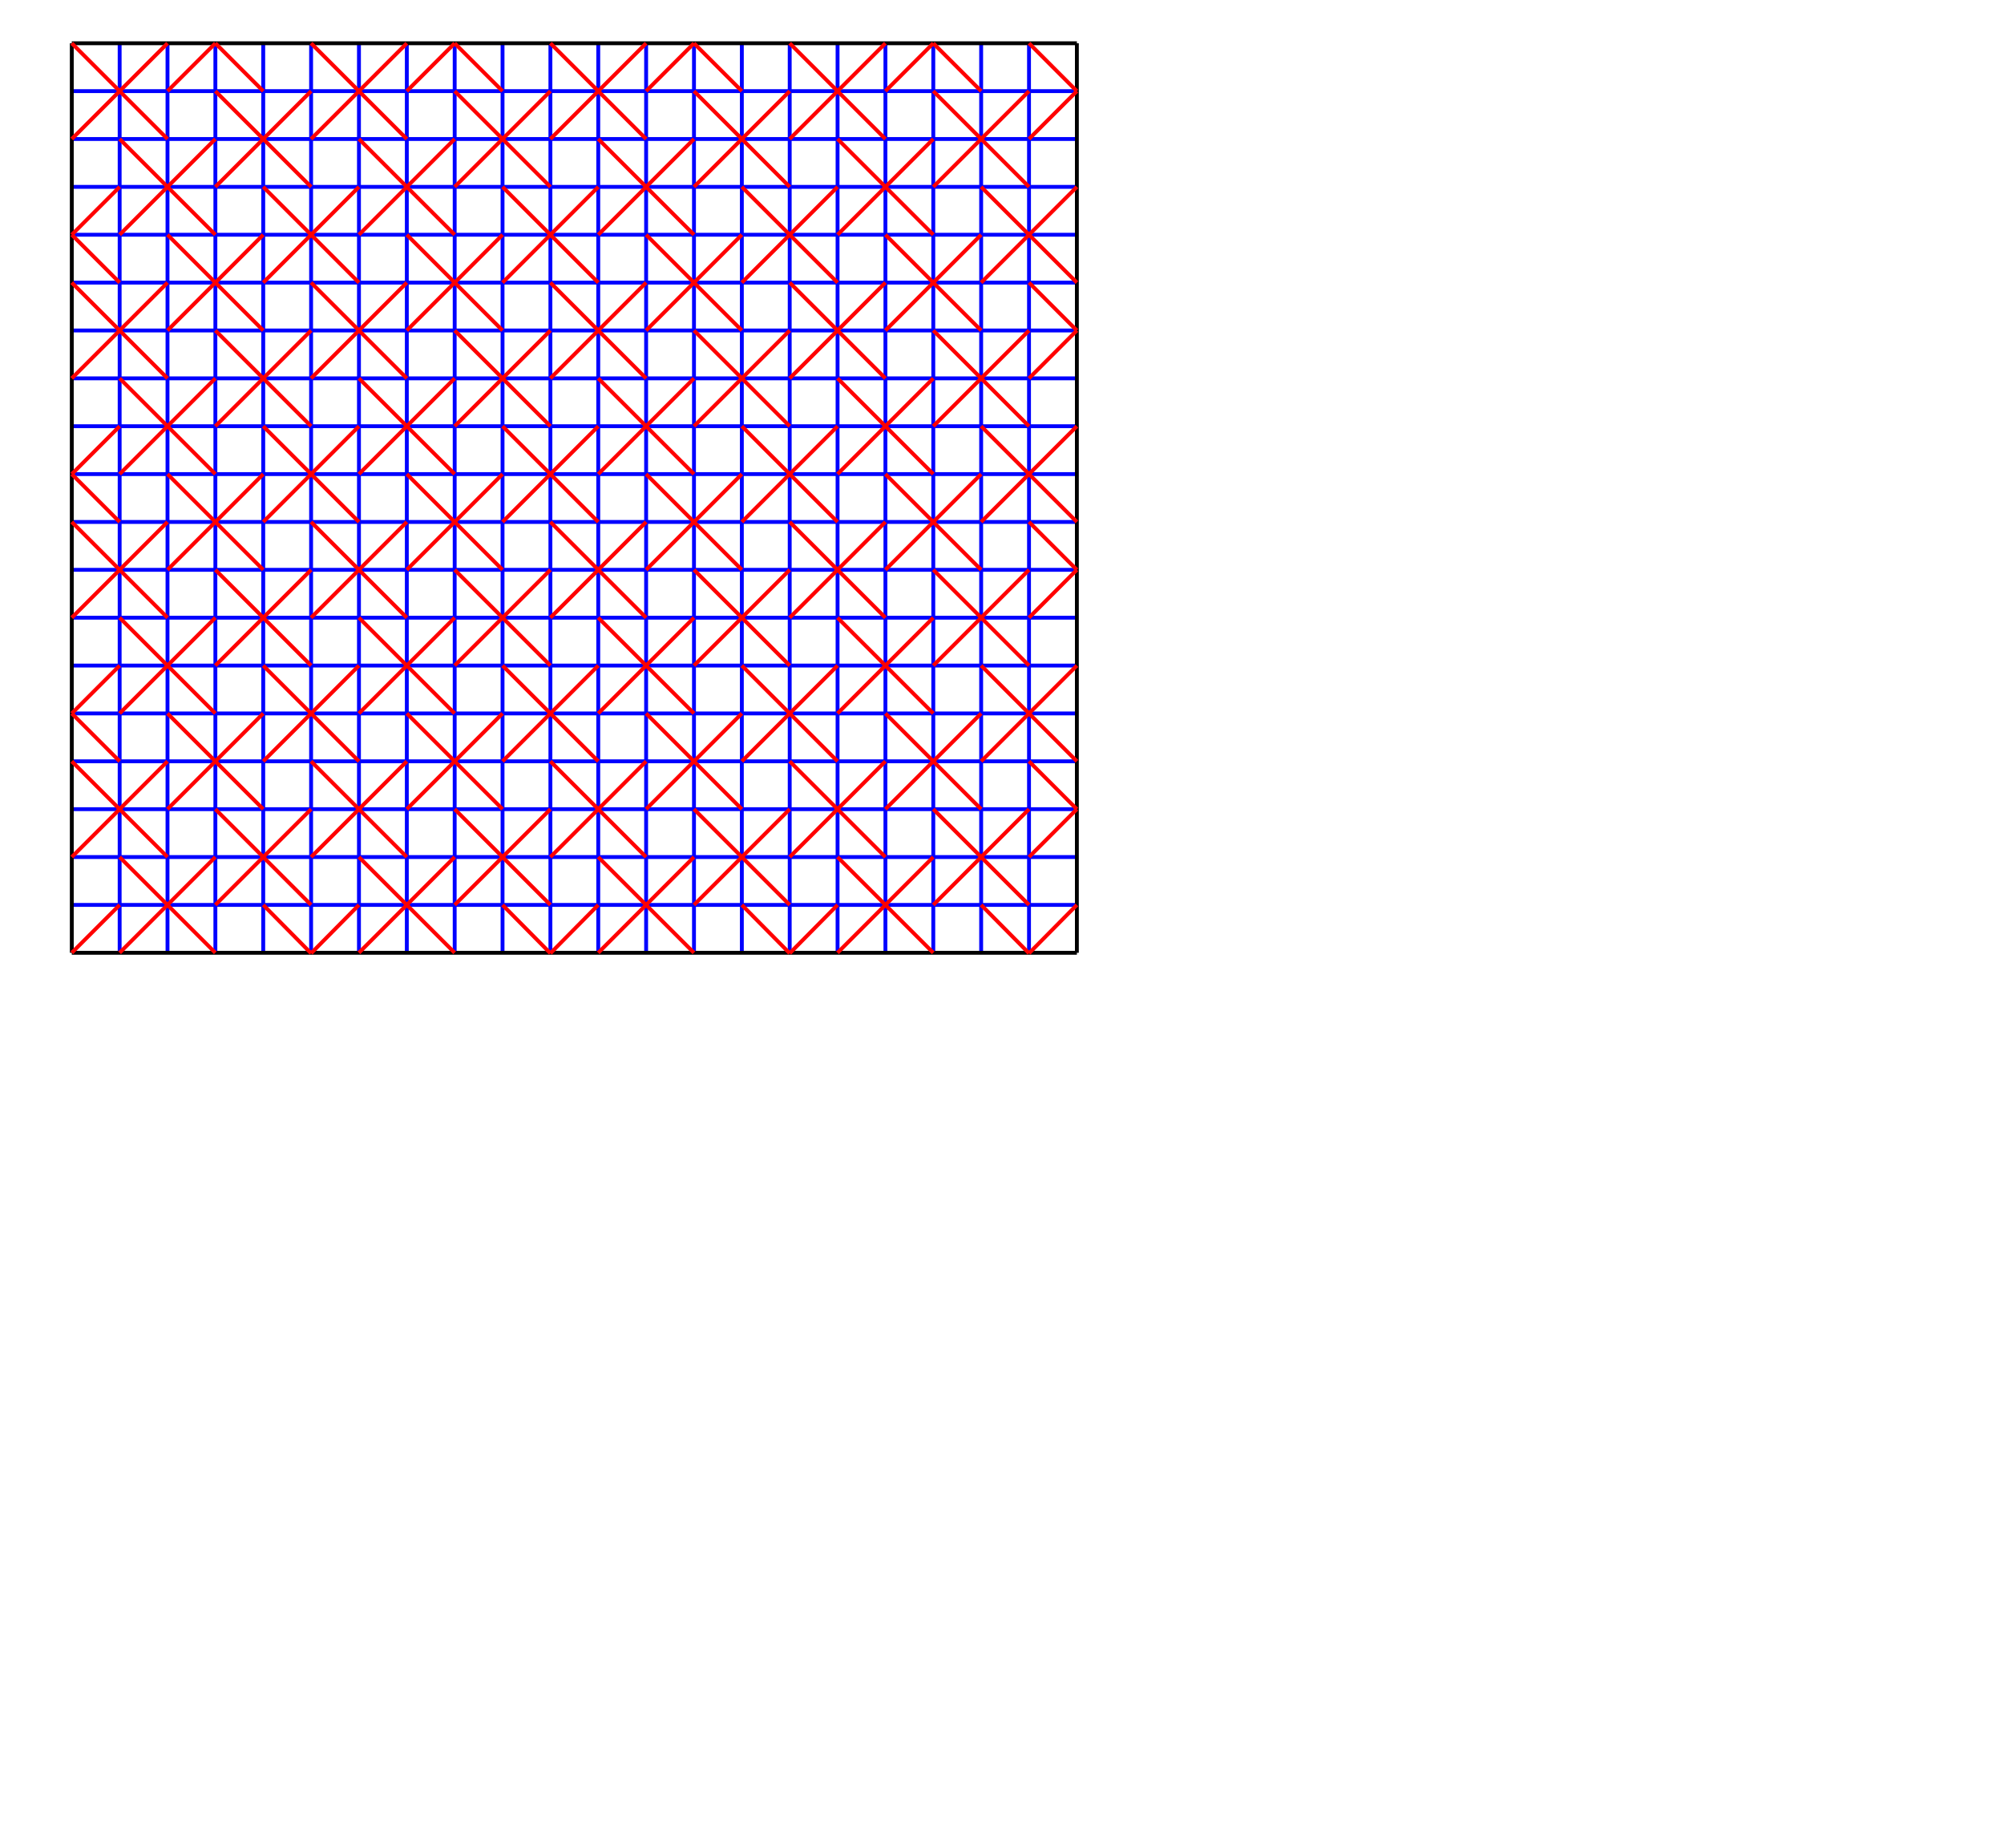
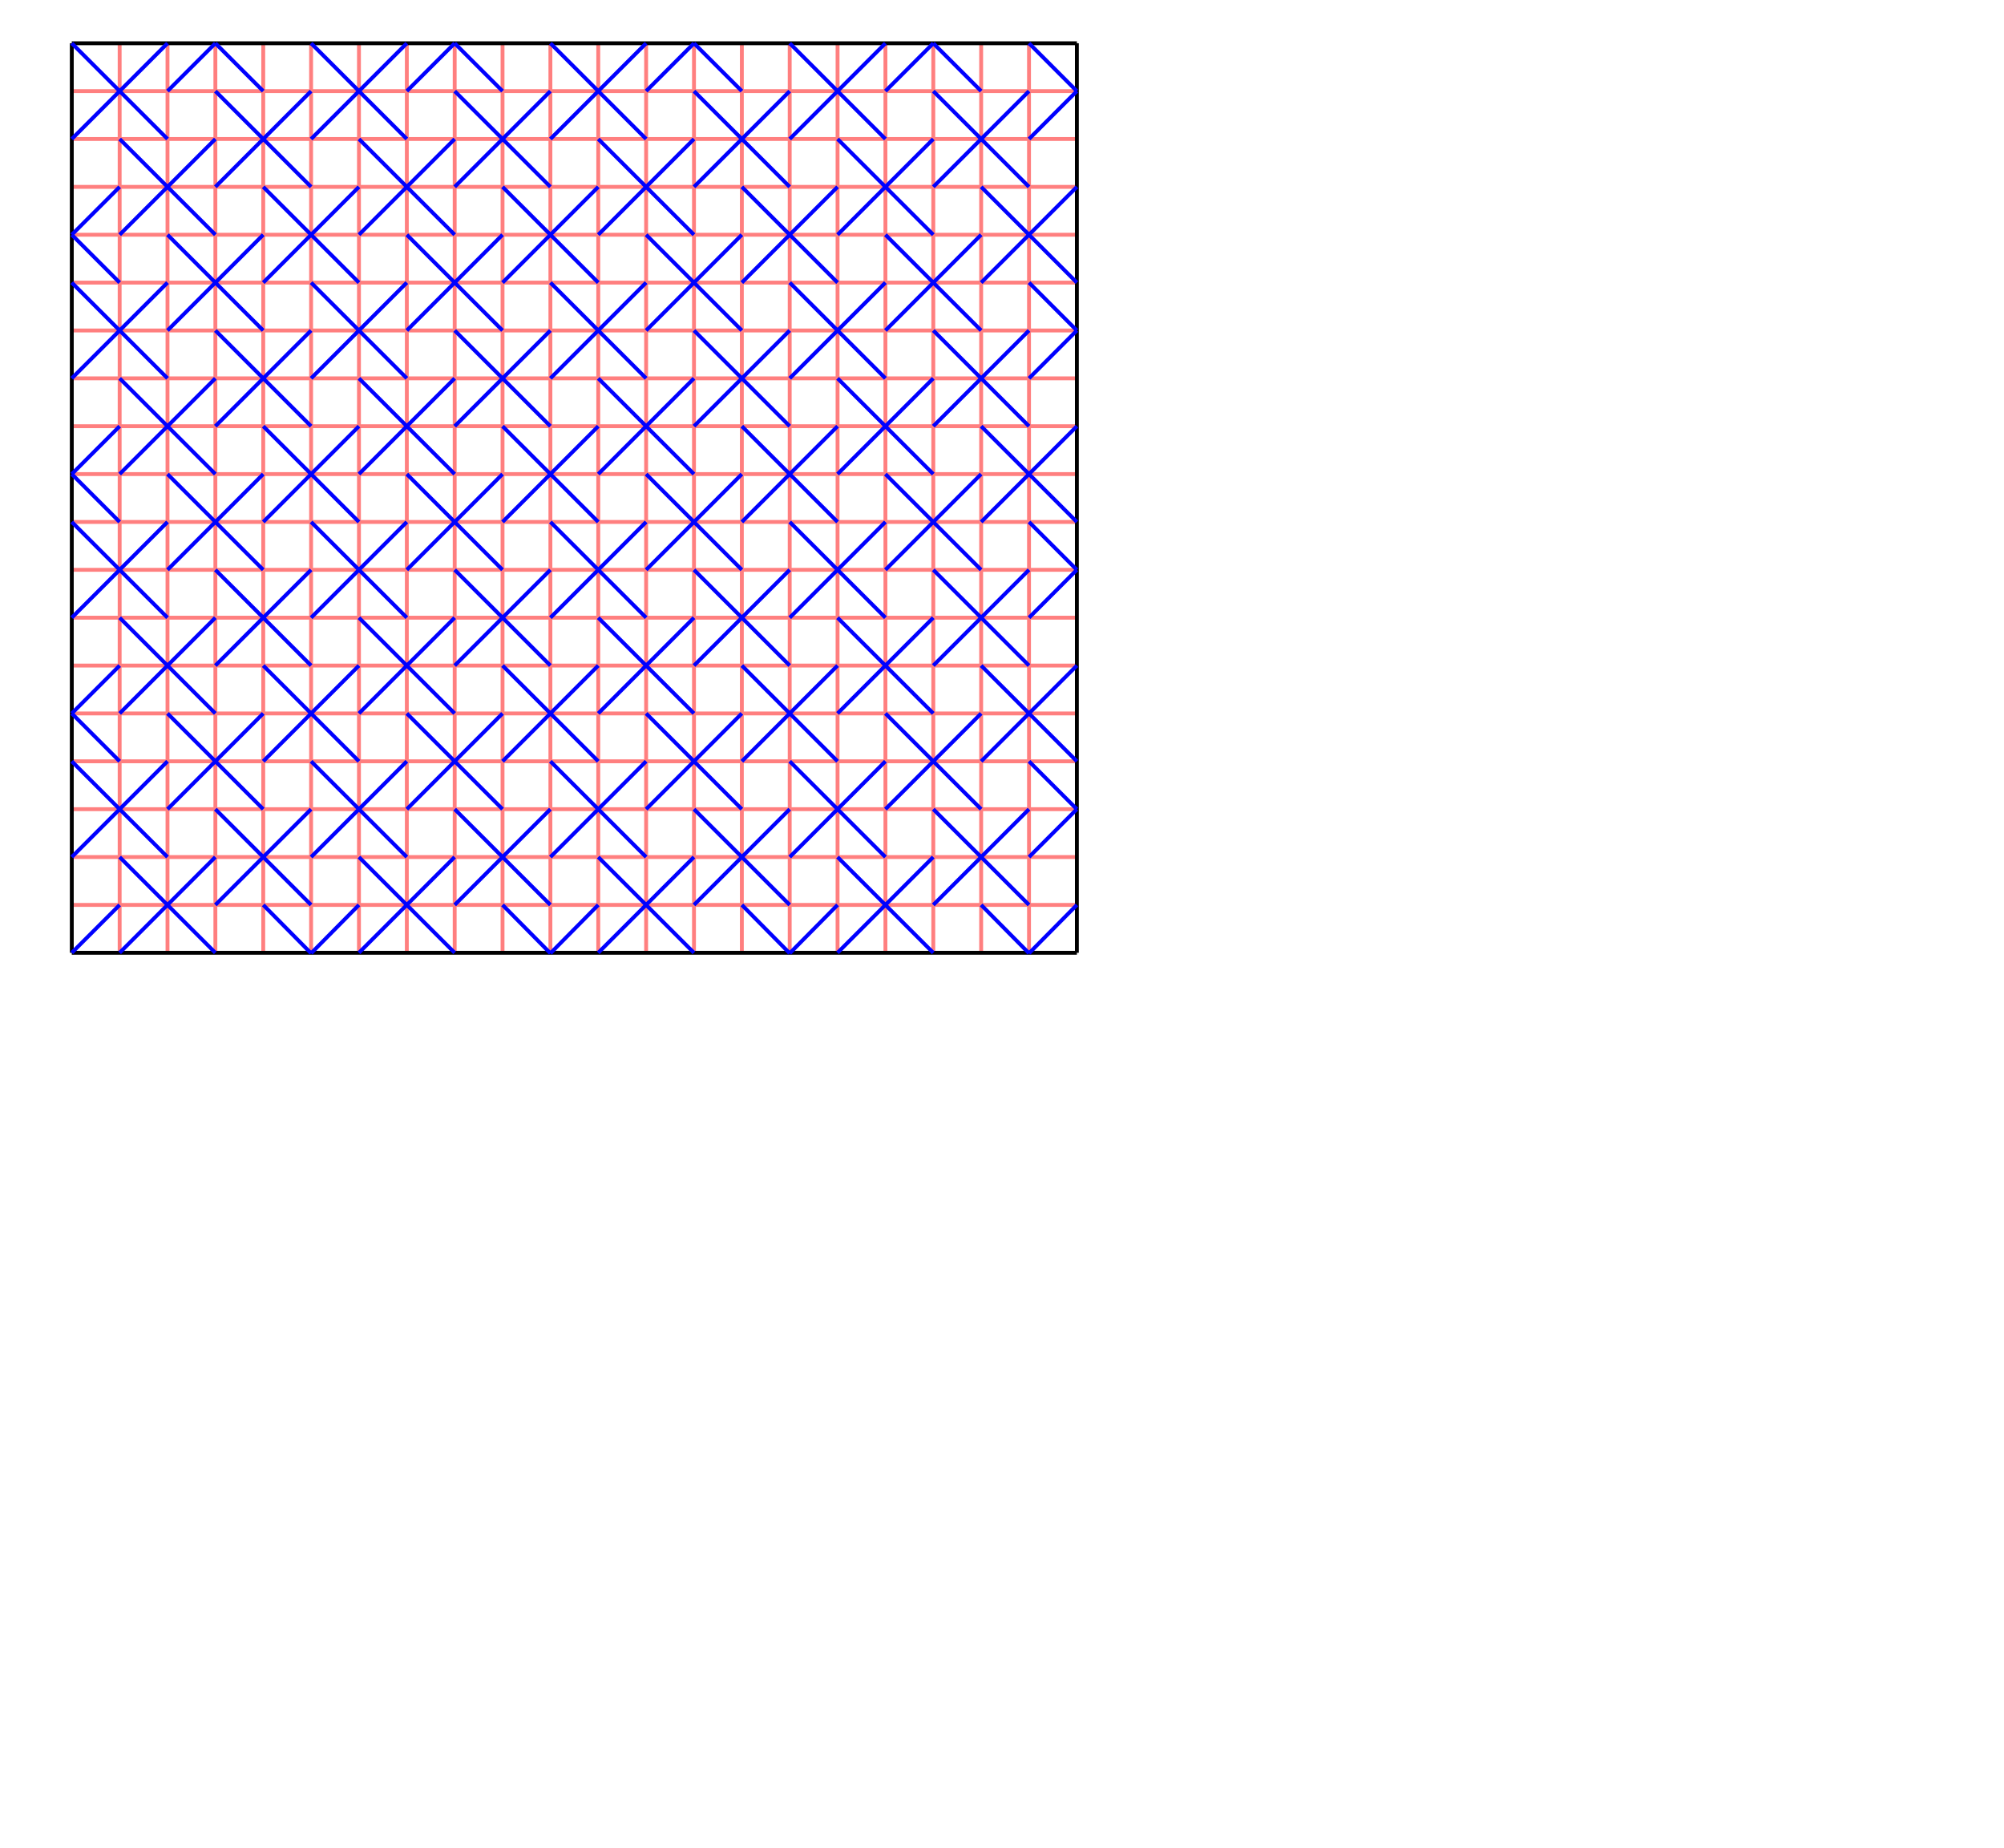
<svg xmlns="http://www.w3.org/2000/svg" version="1.1" id="Layer_1" x="0px" y="0px" width="2261.271px" height="2084px" viewBox="0 0 2261.271 2084" enable-background="new 0 0 2261.271 2084" xml:space="preserve">
-   <path fill="none" stroke="#0000FF" stroke-width="4.357" stroke-miterlimit="10" d="M135.014,48.805v1026.698 M189.019,48.805  v1026.698 M243.024,48.805v1026.698 M297.03,48.805v1026.698 M351.035,48.805v1026.698 M405.041,48.805v1026.698 M459.046,48.805  v1026.698 M513.051,48.805v1026.698 M567.057,48.805v1026.698 M621.062,48.805v1026.698 M675.066,48.805v1026.698 M729.073,48.805  v1026.698 M783.078,48.805v1026.698 M837.083,48.805v1026.698 M891.089,48.805v1026.698 M945.094,48.805v1026.698 M999.1,48.805  v1026.698 M1053.105,48.805v1026.698 M1107.111,48.805v1026.698 M1161.117,48.805v1026.698 M81.008,1020.908h1134.084   M81.008,966.902h1134.084 M81.008,912.896h1134.084 M81.008,858.893h1134.084 M81.008,804.887h1134.084 M81.008,750.881h1134.084   M81.008,696.875h1134.084 M81.008,642.869h1134.084 M81.008,588.863h1134.084 M81.008,534.857h1134.084 M81.008,480.852h1134.084   M81.008,426.846h1134.084 M81.008,372.84h1134.084 M81.008,318.834h1134.084 M81.008,264.828h1134.084 M81.008,210.822h1134.084   M81.008,156.816h1134.084 M81.008,102.811h1134.084" />
+   <path opacity="0.5" fill="none" stroke="#FF0000" stroke-width="4.357" stroke-miterlimit="10" d="M135.014,48.805v1026.698   M189.019,48.805v1026.698 M243.024,48.805v1026.698 M297.03,48.805v1026.698 M351.035,48.805v1026.698 M405.041,48.805v1026.698   M459.046,48.805v1026.698 M513.051,48.805v1026.698 M567.057,48.805v1026.698 M621.062,48.805v1026.698 M675.066,48.805v1026.698   M729.073,48.805v1026.698 M783.078,48.805v1026.698 M837.083,48.805v1026.698 M891.089,48.805v1026.698 M945.094,48.805v1026.698   M999.1,48.805v1026.698 M1053.105,48.805v1026.698 M1107.111,48.805v1026.698 M1161.117,48.805v1026.698 M81.008,1020.908h1134.084   M81.008,966.902h1134.084 M81.008,912.896h1134.084 M81.008,858.893h1134.084 M81.008,804.887h1134.084 M81.008,750.881h1134.084   M81.008,696.875h1134.084 M81.008,642.869h1134.084 M81.008,588.863h1134.084 M81.008,534.857h1134.084 M81.008,480.852h1134.084   M81.008,426.846h1134.084 M81.008,372.84h1134.084 M81.008,318.834h1134.084 M81.008,264.828h1134.084 M81.008,210.822h1134.084   M81.008,156.816h1134.084 M81.008,102.811h1134.084" />
  <path fill="none" stroke="#000000" stroke-width="4.357" stroke-miterlimit="10" d="M81.008,48.805v1026.111 M1215.121,48.805  v1026.111 M81.008,1074.916h1134.113 M81.008,48.805h1134.113" />
-   <path fill="none" stroke="#FF0000" stroke-width="4.357" stroke-miterlimit="10" d="M81.008,48.805l108.011,108.012   M81.008,156.816L189.019,48.805 M243.024,48.805l-54.005,54.006 M297.03,102.811l-54.005-54.006 M351.035,210.822L243.024,102.811   M351.035,102.811L243.024,210.822 M351.035,156.816L459.046,48.805 M351.035,48.805l108.011,108.012 M135.014,156.816  l108.011,108.012 M243.024,156.816l-108.01,108.012 M135.014,210.822l-54.006,54.006 M81.008,264.828l54.006,54.006   M189.019,264.828L297.03,372.84 M297.03,264.828L189.019,372.84 M297.03,210.822l108.011,108.012 M405.041,210.822L297.03,318.834   M405.041,156.816l108.011,108.012 M513.051,156.816l-108.01,108.012 M459.046,102.811l54.005-54.006 M567.057,102.811  l-54.005-54.006 M621.062,210.822L513.051,102.811 M621.062,102.811L513.051,210.822 M621.062,156.816L729.073,48.805   M621.062,48.805l108.011,108.012 M675.066,156.816l108.012,108.012 M783.078,156.816L675.066,264.828 M729.073,102.811  l54.005-54.006 M837.083,102.811l-54.005-54.006 M783.078,102.811l108.011,108.012 M891.089,102.811L783.078,210.822   M891.089,156.816L999.1,48.805 M891.089,48.805L999.1,156.816 M945.094,156.816l108.012,108.012 M1053.105,156.816L945.094,264.828   M999.1,102.811l54.006-54.006 M1107.109,102.811l-54.004-54.006 M1161.115,210.822l-108.01-108.012 M1161.115,102.811  l-108.01,108.012 M1161.115,156.816l53.977-54.005 M1215.092,102.811l-53.977-54.006 M243.01,534.857L134.999,426.846   M243.01,426.846L134.999,534.857 M513.037,534.857L405.026,426.846 M513.037,426.846L405.026,534.857 M783.062,534.857  L675.052,426.845 M783.062,426.846L675.052,534.857 M945.079,426.846l108.012,108.012 M1053.091,426.846L945.079,534.857   M134.984,696.875l108.011,108.012 M242.995,696.875L134.984,804.887 M405.011,696.875l108.011,108.012 M513.021,696.875  L405.011,804.887 M675.038,696.875l108.011,108.012 M783.049,696.875L675.038,804.887 M945.064,696.875l108.012,108.012   M1053.076,696.875L945.064,804.887 M134.97,966.904l108.011,108.012 M242.98,966.904l-108.01,108.012 M404.997,966.904  l108.011,108.012 M513.007,966.904l-108.011,108.012 M675.023,966.904l108.011,108.012 M783.034,966.904l-108.011,108.012   M945.05,966.904l108.013,108.012 M1053.062,966.904L945.05,1074.916 M351.035,318.834l108.011,108.012 M459.046,318.834  L351.035,426.846 M351.035,372.84L243.024,480.852 M243.024,372.84l108.011,108.012 M459.046,264.828L567.057,372.84   M567.057,264.828L459.046,372.84 M567.057,210.822L675.07,318.834 M675.066,210.822L567.056,318.834 M621.062,318.834  l108.011,108.012 M621.062,426.846l108.011-108.012 M621.062,372.84L513.051,480.852 M513.051,372.84l108.012,108.012   M729.073,264.828l108.01,108.012 M837.083,264.828L729.073,372.84 M837.083,210.822l108.01,108.012 M945.094,210.822  l-108.01,108.012 M891.089,318.834L999.1,426.846 M999.1,318.834L891.089,426.846 M891.089,372.84L783.078,480.852 M891.089,480.852  L783.078,372.84 M999.1,264.828l108.01,108.012 M1107.109,264.828L999.1,372.84 M1107.109,210.822l108.012,108.012   M1215.121,210.822l-108.012,108.012 M1161.115,318.834l53.977,54.006 M1215.092,372.84l-53.977,54.006 M1161.115,372.84  l-108.01,108.012 M1161.115,480.852l-108.01-108.012 M189.019,318.834L81.008,426.846 M189.019,426.846L81.008,318.834   M135.011,480.852l-54.006,54.006 M135.011,588.863l-54.006-54.006 M189.016,534.857l108.011,108.012 M297.027,534.857  L189.016,642.869 M297.027,480.852l108.011,108.015 M405.038,480.852L297.027,588.863 M351.032,588.863l108.011,108.012   M459.043,588.863L351.032,696.875 M351.032,642.869L243.021,750.881 M243.021,642.869l108.011,108.012 M459.043,534.857  l108.011,108.012 M567.054,534.857L459.043,642.869 M567.054,480.852l108.011,108.015 M675.064,480.852L567.054,588.863   M621.059,588.863L729.07,696.875 M621.059,696.875L729.07,588.863 M621.059,642.869L513.048,750.881 M513.048,642.869  l108.011,108.012 M729.07,534.857l108.011,108.012 M837.081,534.857L729.07,642.869 M837.081,480.852l108.01,108.015   M945.091,480.852l-108.01,108.015 M891.086,588.863l108.011,108.012 M891.086,696.875l108.011-108.012 M891.086,642.869  L783.075,750.881 M783.075,642.869l108.011,108.012 M999.097,534.857l108.011,108.012 M1107.107,534.857L999.097,642.869   M1107.107,480.852l108.011,108.015 M1215.118,480.852l-108.011,108.015 M1161.112,588.863l53.979,54.006 M1215.092,642.869  l-53.979,54.006 M1161.112,642.869l-108.011,108.012 M1161.112,750.881l-108.011-108.012 M189.016,588.863L81.005,696.875   M81.005,588.863l108.011,108.012 M135.008,750.881l-54.006,54.006 M81.002,804.887l54.006,54.006 M189.013,804.887l108.011,108.012   M297.024,804.887L189.013,912.898 M297.024,750.881l108.011,108.012 M405.035,750.881L297.024,858.893 M351.029,858.893  L459.04,966.904 M459.04,858.893L351.029,966.904 M351.029,912.898l-108.01,108.012 M243.019,912.898L351.03,1020.91   M459.04,804.887l108.011,108.012 M567.051,804.887L459.04,912.898 M567.051,750.881l108.012,108.012 M675.062,750.881  L567.051,858.893 M621.056,858.893l108.011,108.015 M621.056,966.904l108.011-108.012 M621.056,912.898L513.045,1020.91   M513.045,912.898l108.011,108.012 M729.066,804.887l108.012,108.012 M837.078,804.887L729.066,912.898 M837.078,750.881  l108.01,108.012 M945.088,750.881l-108.01,108.012 M891.083,858.893l108.011,108.015 M891.083,966.904l108.011-108.012   M891.083,912.898L783.072,1020.91 M783.072,912.898l108.011,108.012 M999.094,804.887l108.012,108.012 M1107.104,804.887  l-108.01,108.012 M1107.104,750.881l108.014,108.012 M1215.115,750.881l-108.012,108.012 M1215.092,912.896l-53.982-54.004   M1215.092,912.896l-53.982,54.011 M1161.109,912.898L1053.1,1020.91 M1161.109,1020.91L1053.1,912.898 M189.013,858.893  L81.002,966.904 M81.002,858.893l108.011,108.015 M80.999,1074.916l54.006-54.006 M297.021,1020.91l54.014,54.593 M405.032,1020.91  l-53.997,54.593 M567.048,1020.91l54.015,54.593 M621.062,1075.503l53.996-54.593 M837.075,1020.91l54.014,54.593 M945.085,1020.91  l-53.996,54.593 M1107.102,1020.91l54.016,54.593 M1215.112,1020.91l-53.995,54.593" />
+   <path fill="none" stroke="#0000FF" stroke-width="4.357" stroke-miterlimit="10" d="M81.008,48.805l108.011,108.012   M81.008,156.816L189.019,48.805 M243.024,48.805l-54.005,54.006 M297.03,102.811l-54.005-54.006 M351.035,210.822L243.024,102.811   M351.035,102.811L243.024,210.822 M351.035,156.816L459.046,48.805 M351.035,48.805l108.011,108.012 M135.014,156.816  l108.011,108.012 M243.024,156.816l-108.01,108.012 M135.014,210.822l-54.006,54.006 M81.008,264.828l54.006,54.006   M189.019,264.828L297.03,372.84 M297.03,264.828L189.019,372.84 M297.03,210.822l108.011,108.012 M405.041,210.822L297.03,318.834   M405.041,156.816l108.011,108.012 M513.051,156.816l-108.01,108.012 M459.046,102.811l54.005-54.006 M567.057,102.811  l-54.005-54.006 M621.062,210.822L513.051,102.811 M621.062,102.811L513.051,210.822 M621.062,156.816L729.073,48.805   M621.062,48.805l108.011,108.012 M675.066,156.816l108.012,108.012 M783.078,156.816L675.066,264.828 M729.073,102.811  l54.005-54.006 M837.083,102.811l-54.005-54.006 M783.078,102.811l108.011,108.012 M891.089,102.811L783.078,210.822   M891.089,156.816L999.1,48.805 M891.089,48.805L999.1,156.816 M945.094,156.816l108.012,108.012 M1053.105,156.816L945.094,264.828   M999.1,102.811l54.006-54.006 M1107.109,102.811l-54.004-54.006 M1161.115,210.822l-108.01-108.012 M1161.115,102.811  l-108.01,108.012 M1161.115,156.816l53.977-54.005 M1215.092,102.811l-53.977-54.006 M243.01,534.857L134.999,426.846   M243.01,426.846L134.999,534.857 M513.037,534.857L405.026,426.846 M513.037,426.846L405.026,534.857 M783.062,534.857  L675.052,426.845 M783.062,426.846L675.052,534.857 M945.079,426.846l108.012,108.012 M1053.091,426.846L945.079,534.857   M134.984,696.875l108.011,108.012 M242.995,696.875L134.984,804.887 M405.011,696.875l108.011,108.012 M513.021,696.875  L405.011,804.887 M675.038,696.875l108.011,108.012 M783.049,696.875L675.038,804.887 M945.064,696.875l108.012,108.012   M1053.076,696.875L945.064,804.887 M134.97,966.904l108.011,108.012 M242.98,966.904l-108.01,108.012 M404.997,966.904  l108.011,108.012 M513.007,966.904l-108.011,108.012 M675.023,966.904l108.011,108.012 M783.034,966.904l-108.011,108.012   M945.05,966.904l108.013,108.012 M1053.062,966.904L945.05,1074.916 M351.035,318.834l108.011,108.012 M459.046,318.834  L351.035,426.846 M351.035,372.84L243.024,480.852 M243.024,372.84l108.011,108.012 M459.046,264.828L567.057,372.84   M567.057,264.828L459.046,372.84 M567.057,210.822L675.07,318.834 M675.066,210.822L567.056,318.834 M621.062,318.834  l108.011,108.012 M621.062,426.846l108.011-108.012 M621.062,372.84L513.051,480.852 M513.051,372.84l108.012,108.012   M729.073,264.828l108.01,108.012 M837.083,264.828L729.073,372.84 M837.083,210.822l108.01,108.012 M945.094,210.822  l-108.01,108.012 M891.089,318.834L999.1,426.846 M999.1,318.834L891.089,426.846 M891.089,372.84L783.078,480.852 M891.089,480.852  L783.078,372.84 M999.1,264.828l108.01,108.012 M1107.109,264.828L999.1,372.84 M1107.109,210.822l108.012,108.012   M1215.121,210.822l-108.012,108.012 M1161.115,318.834l53.977,54.006 M1215.092,372.84l-53.977,54.006 M1161.115,372.84  l-108.01,108.012 M1161.115,480.852l-108.01-108.012 M189.019,318.834L81.008,426.846 M189.019,426.846L81.008,318.834   M135.011,480.852l-54.006,54.006 M135.011,588.863l-54.006-54.006 M189.016,534.857l108.011,108.012 M297.027,534.857  L189.016,642.869 M297.027,480.852l108.011,108.016 M405.038,480.852L297.027,588.863 M351.032,588.863l108.011,108.012   M459.043,588.863L351.032,696.875 M351.032,642.869L243.021,750.881 M243.021,642.869l108.011,108.012 M459.043,534.857  l108.011,108.012 M567.054,534.857L459.043,642.869 M567.054,480.852l108.011,108.016 M675.064,480.852L567.054,588.863   M621.059,588.863L729.07,696.875 M621.059,696.875L729.07,588.863 M621.059,642.869L513.048,750.881 M513.048,642.869  l108.011,108.012 M729.07,534.857l108.011,108.012 M837.081,534.857L729.07,642.869 M837.081,480.852l108.01,108.016   M945.091,480.852l-108.01,108.016 M891.086,588.863l108.011,108.012 M891.086,696.875l108.011-108.012 M891.086,642.869  L783.075,750.881 M783.075,642.869l108.011,108.012 M999.097,534.857l108.011,108.012 M1107.107,534.857L999.097,642.869   M1107.107,480.852l108.011,108.016 M1215.118,480.852l-108.011,108.016 M1161.112,588.863l53.979,54.006 M1215.092,642.869  l-53.979,54.006 M1161.112,642.869l-108.011,108.012 M1161.112,750.881l-108.011-108.012 M189.016,588.863L81.005,696.875   M81.005,588.863l108.011,108.012 M135.008,750.881l-54.006,54.006 M81.002,804.887l54.006,54.006 M189.013,804.887l108.011,108.012   M297.024,804.887L189.013,912.898 M297.024,750.881l108.011,108.012 M405.035,750.881L297.024,858.893 M351.029,858.893  L459.04,966.904 M459.04,858.893L351.029,966.904 M351.029,912.898l-108.01,108.012 M243.019,912.898L351.03,1020.91   M459.04,804.887l108.011,108.012 M567.051,804.887L459.04,912.898 M567.051,750.881l108.012,108.012 M675.062,750.881  L567.051,858.893 M621.056,858.893l108.011,108.016 M621.056,966.904l108.011-108.012 M621.056,912.898L513.045,1020.91   M513.045,912.898l108.011,108.012 M729.066,804.887l108.012,108.012 M837.078,804.887L729.066,912.898 M837.078,750.881  l108.01,108.012 M945.088,750.881l-108.01,108.012 M891.083,858.893l108.011,108.016 M891.083,966.904l108.011-108.012   M891.083,912.898L783.072,1020.91 M783.072,912.898l108.011,108.012 M999.094,804.887l108.012,108.012 M1107.104,804.887  l-108.01,108.012 M1107.104,750.881l108.015,108.012 M1215.115,750.881l-108.012,108.012 M1215.092,912.896l-53.982-54.004   M1215.092,912.896l-53.982,54.011 M1161.109,912.898L1053.1,1020.91 M1161.109,1020.91L1053.1,912.898 M189.013,858.893  L81.002,966.904 M81.002,858.893l108.011,108.016 M80.999,1074.916l54.006-54.006 M297.021,1020.91l54.014,54.593 M405.032,1020.91  l-53.997,54.593 M567.048,1020.91l54.015,54.593 M621.062,1075.503l53.996-54.593 M837.075,1020.91l54.014,54.593 M945.085,1020.91  l-53.996,54.593 M1107.102,1020.91l54.017,54.593 M1215.112,1020.91l-53.995,54.593" />
</svg>
